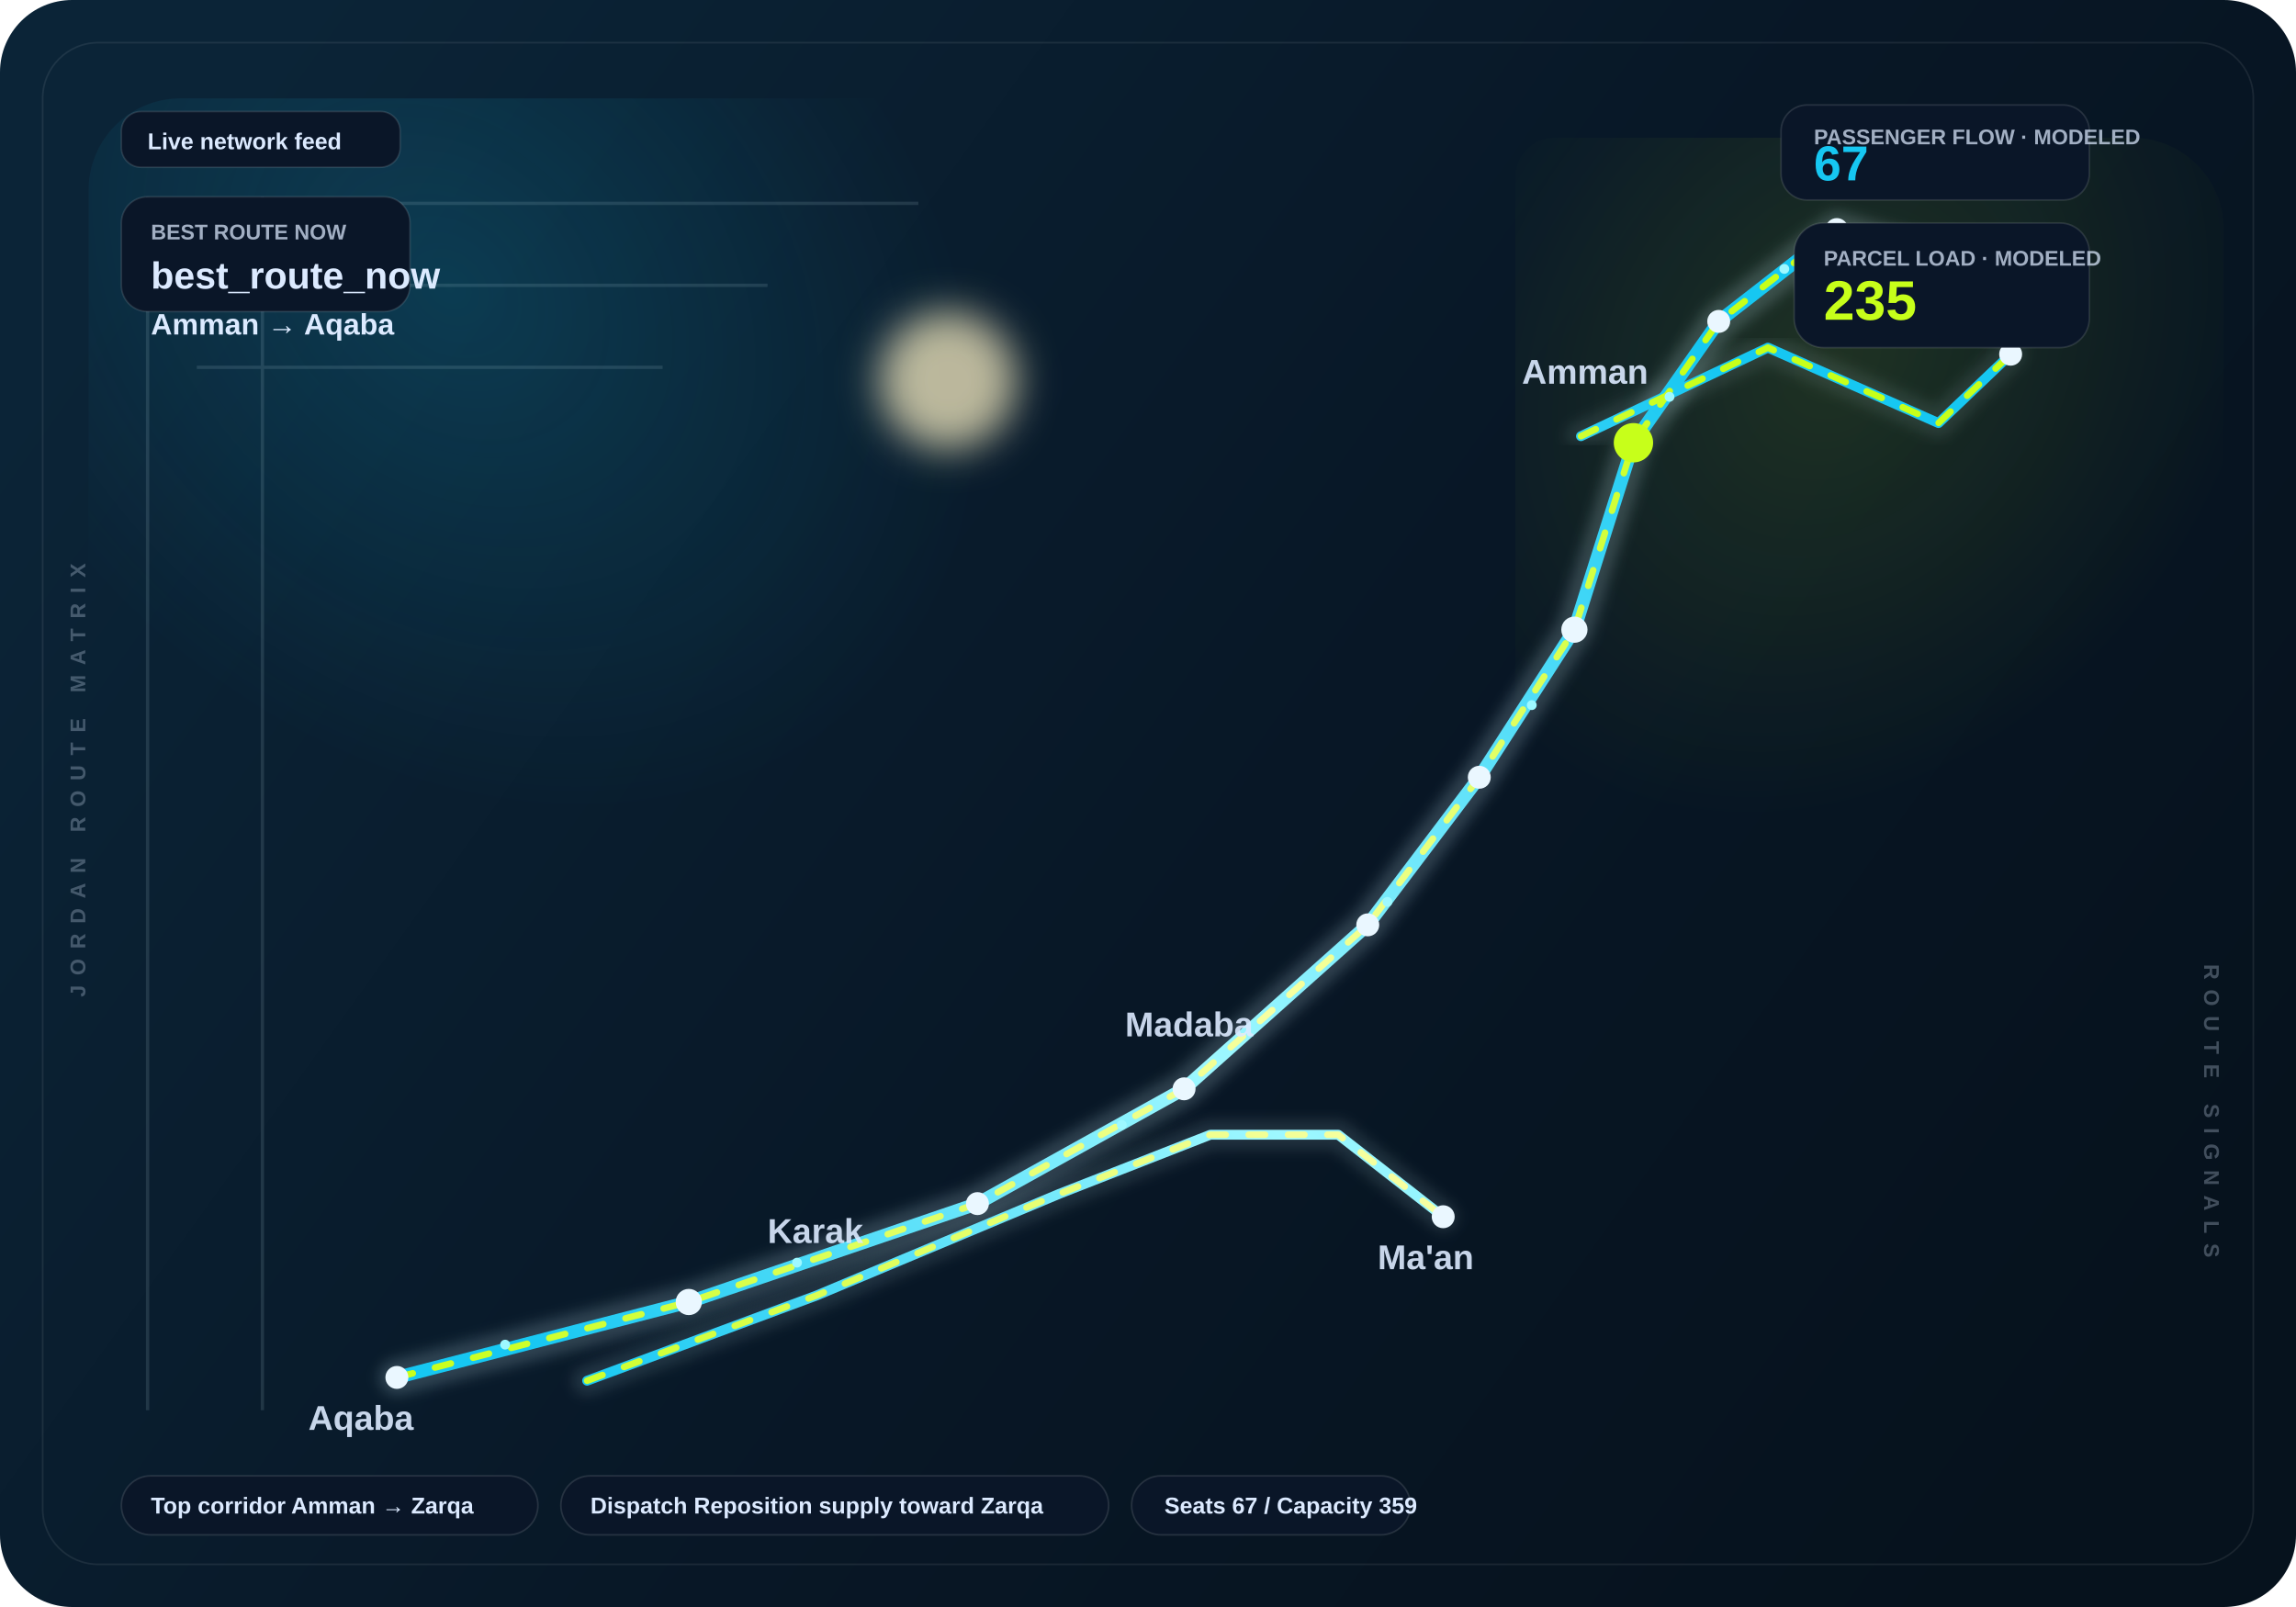
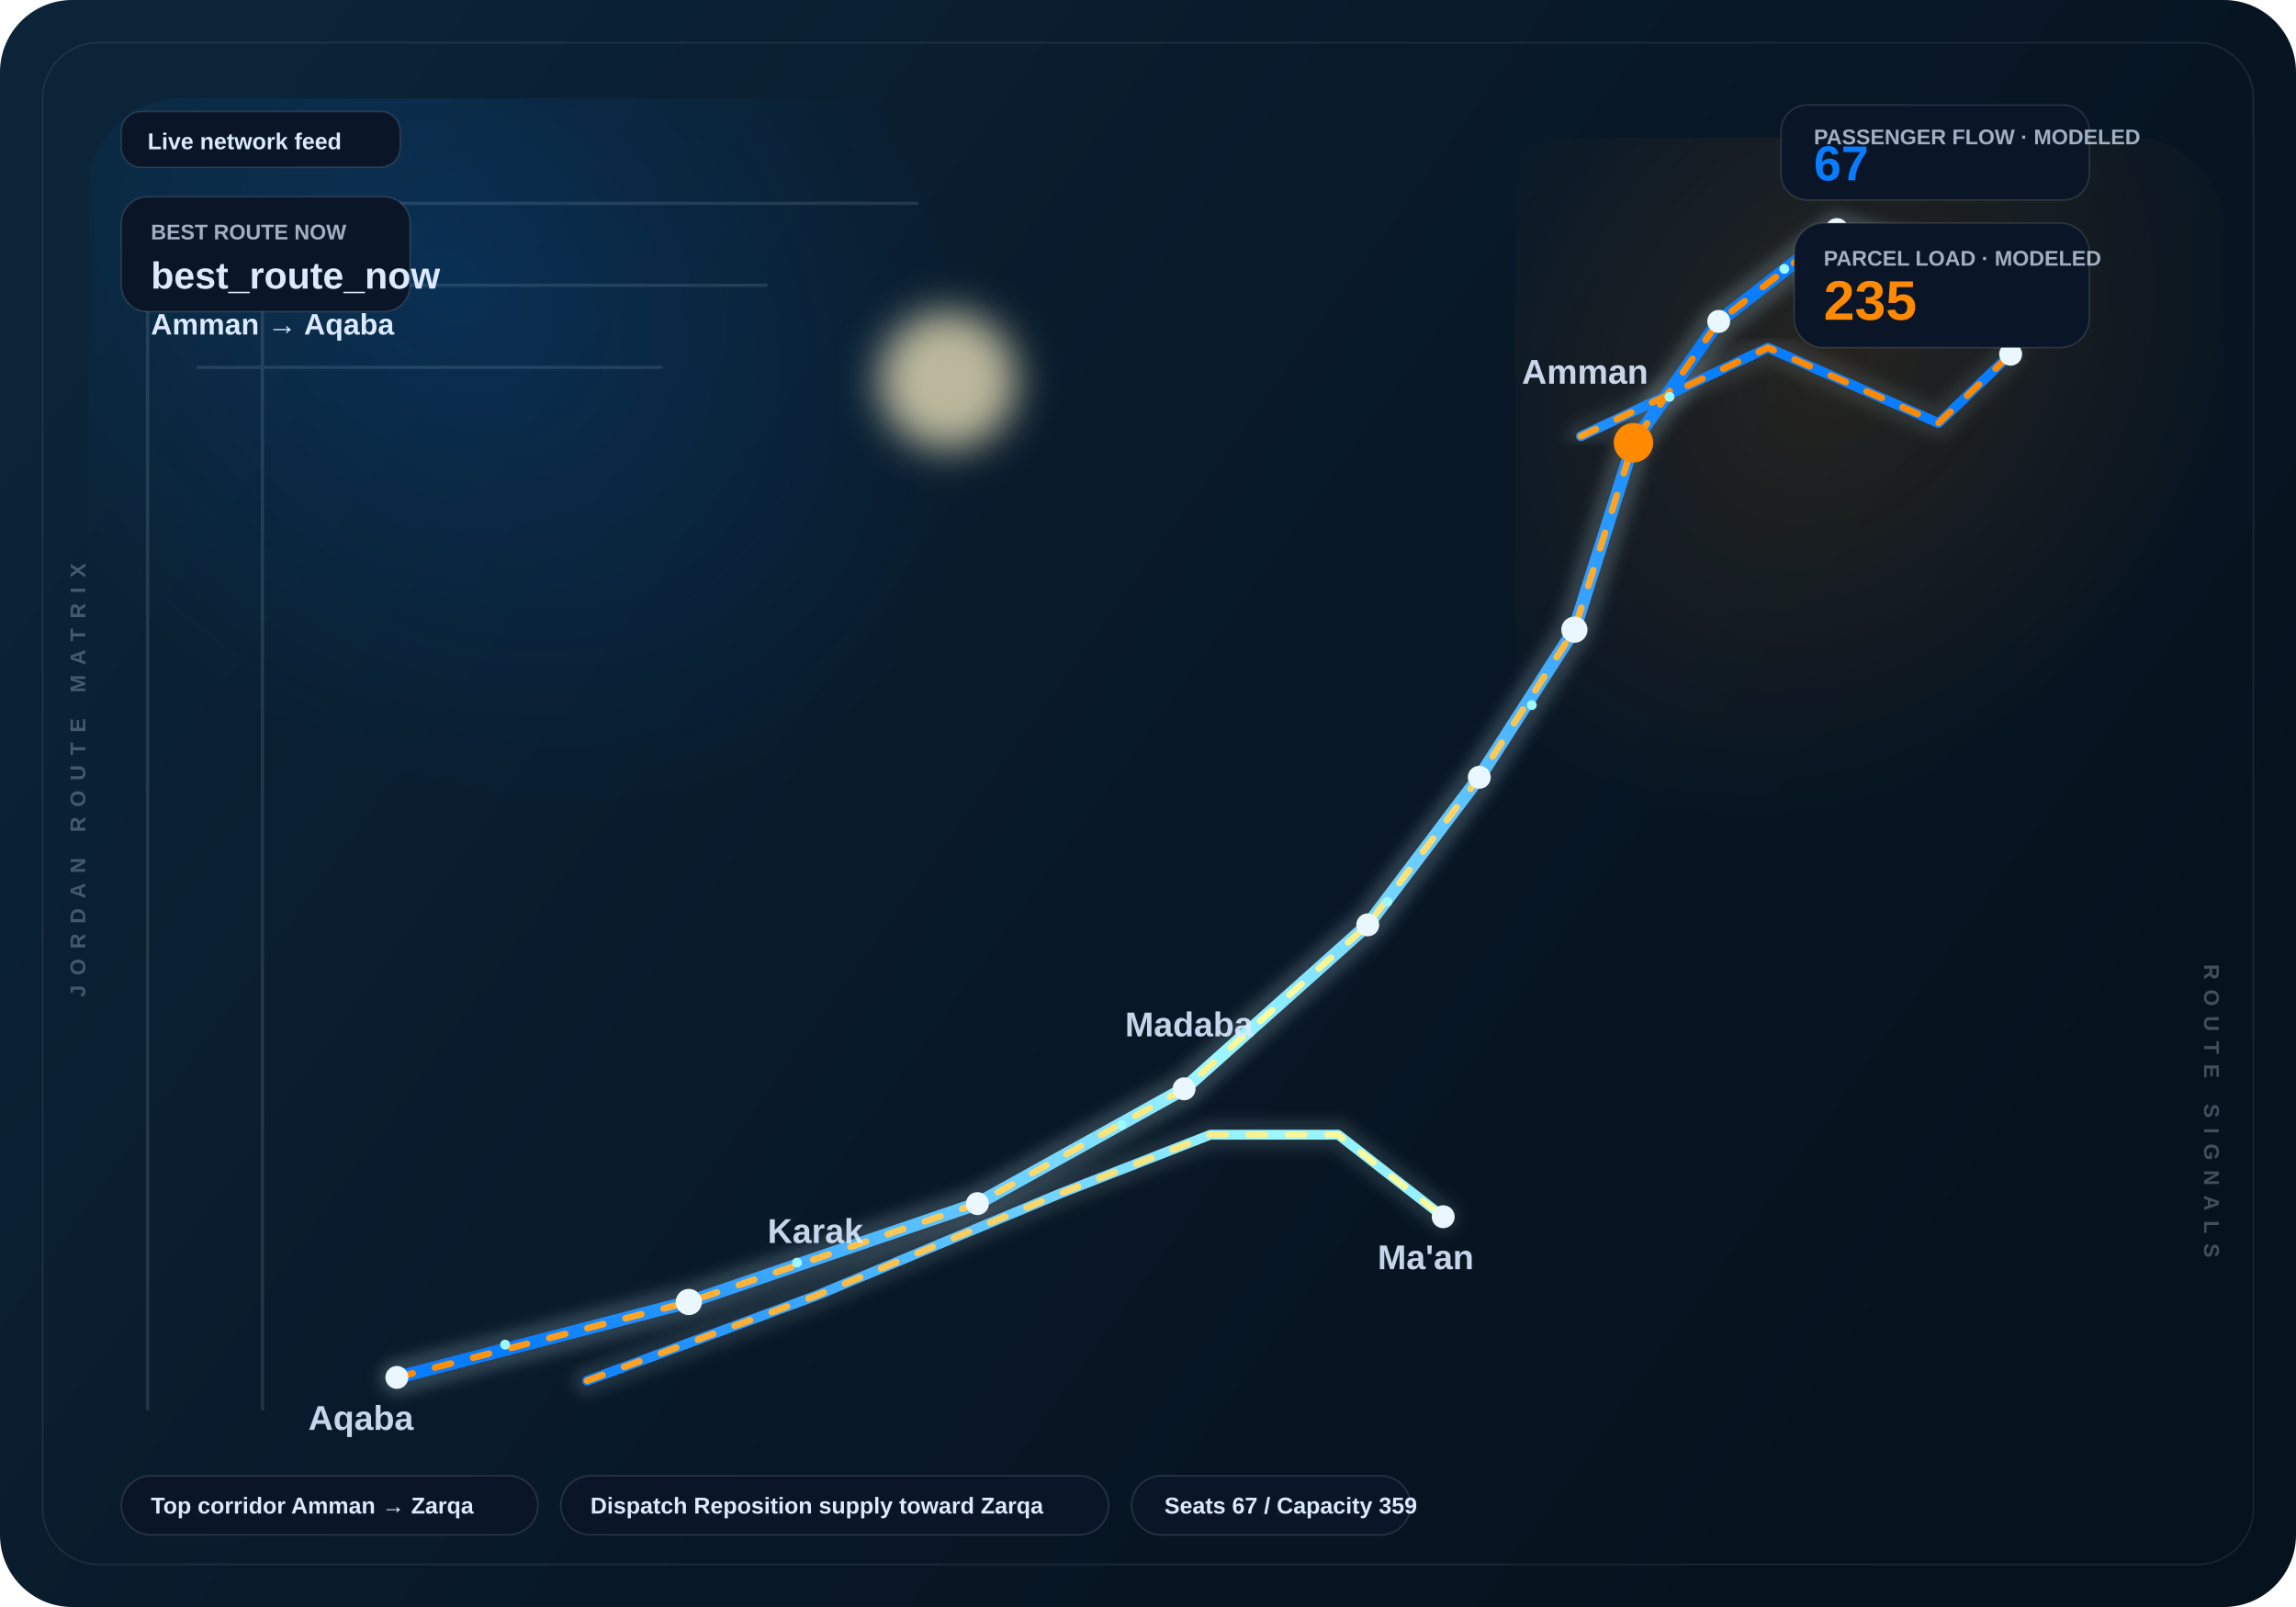
<svg xmlns="http://www.w3.org/2000/svg" width="1400" height="980" viewBox="0 0 1400 980" fill="none">
  <defs>
    <linearGradient id="bg" x1="120" y1="84" x2="1258" y2="902" gradientUnits="userSpaceOnUse">
      <stop stop-color="#0B2437" />
      <stop offset="0.55" stop-color="#081726" />
      <stop offset="1" stop-color="#06121D" />
    </linearGradient>
    <linearGradient id="routePassenger" x1="318" y1="822" x2="996" y2="170" gradientUnits="userSpaceOnUse">
-       <stop stop-color="#16C7F2" />
+       <stop stop-color="#087DFF" />
      <stop offset="0.45" stop-color="#9EF8FF" />
-       <stop offset="1" stop-color="#16C7F2" />
+       <stop offset="1" stop-color="#087DFF" />
    </linearGradient>
    <linearGradient id="routePackage" x1="244" y1="842" x2="992" y2="176" gradientUnits="userSpaceOnUse">
-       <stop stop-color="#C7FF1A" />
+       <stop stop-color="#FF8A00" />
      <stop offset="0.55" stop-color="#F7FFA3" />
-       <stop offset="1" stop-color="#C7FF1A" />
+       <stop offset="1" stop-color="#FF8A00" />
    </linearGradient>
    <radialGradient id="glowLeft" cx="0" cy="0" r="1" gradientUnits="userSpaceOnUse" gradientTransform="translate(274 174) rotate(43.9416) scale(360.594 278.551)">
-       <stop stop-color="#16C7F2" stop-opacity="0.16" />
-       <stop offset="1" stop-color="#16C7F2" stop-opacity="0" />
+       <stop stop-color="#087DFF" stop-opacity="0.16" />
+       <stop offset="1" stop-color="#087DFF" stop-opacity="0" />
    </radialGradient>
    <radialGradient id="glowRight" cx="0" cy="0" r="1" gradientUnits="userSpaceOnUse" gradientTransform="translate(1120 218) rotate(126.387) scale(300.932 242.261)">
-       <stop stop-color="#C7FF1A" stop-opacity="0.12" />
-       <stop offset="1" stop-color="#C7FF1A" stop-opacity="0" />
+       <stop stop-color="#FF8A00" stop-opacity="0.12" />
+       <stop offset="1" stop-color="#FF8A00" stop-opacity="0" />
    </radialGradient>
    <filter id="soft" x="-40%" y="-40%" width="180%" height="180%">
      <feGaussianBlur stdDeviation="12" />
    </filter>
    <filter id="routeGlow" x="-10%" y="-10%" width="120%" height="120%">
      <feGaussianBlur stdDeviation="4" />
    </filter>
  </defs>
  <rect width="1400" height="980" rx="44" fill="url(#bg)" />
  <rect x="26" y="26" width="1348" height="928" rx="34" stroke="rgba(255,255,255,0.08)" />
  <path d="M54 116C54 85.072 79.072 60 110 60H632C645.255 60 658 65.268 667.373 74.645L809.588 216.86C820.091 227.362 826 241.606 826 256.454V920H110C79.072 920 54 894.928 54 864V116Z" fill="url(#glowLeft)" />
  <path d="M948 84H1300C1330.93 84 1356 109.072 1356 140V866C1356 896.928 1330.93 922 1300 922H924V108C924 94.745 934.745 84 948 84Z" fill="url(#glowRight)" />
  <g opacity="0.12">
    <path d="M120 124H560" stroke="#D8F7FF" stroke-width="2" />
    <path d="M120 174H468" stroke="#D8F7FF" stroke-width="2" />
    <path d="M120 224H404" stroke="#D8F7FF" stroke-width="2" />
    <path d="M90 120V860" stroke="#D8F7FF" stroke-width="2" />
    <path d="M160 120V860" stroke="#D8F7FF" stroke-width="2" />
  </g>
  <g filter="url(#soft)">
    <circle cx="578" cy="232" r="42" fill="#FFF3C7" fill-opacity="0.72" />
  </g>
  <g stroke-linecap="round" stroke-linejoin="round" fill="none">
    <path d="M242 840L420 794L596 734L722 664L834 564L902 474L960 384L996 270L1048 196L1120 140L1208 166" stroke="#D7F5FF" stroke-opacity="0.18" stroke-width="22" filter="url(#routeGlow)" />
    <path d="M358 842L498 790L646 728L738 692L816 692L880 742" stroke="#D7F5FF" stroke-opacity="0.12" stroke-width="18" filter="url(#routeGlow)" />
    <path d="M964 266L1078 212L1182 258L1226 216" stroke="#D7F5FF" stroke-opacity="0.1" stroke-width="18" filter="url(#routeGlow)" />
    <path d="M242 840L420 794L596 734L722 664L834 564L902 474L960 384L996 270L1048 196L1120 140L1208 166" stroke="url(#routePassenger)" stroke-width="8" />
    <path d="M358 842L498 790L646 728L738 692L816 692L880 742" stroke="url(#routePassenger)" stroke-width="6" />
    <path d="M964 266L1078 212L1182 258L1226 216" stroke="url(#routePassenger)" stroke-width="6" />
    <path d="M242 840L420 794L596 734L722 664L834 564L902 474L960 384L996 270L1048 196L1120 140L1208 166" stroke="url(#routePackage)" stroke-width="4" stroke-dasharray="10 14" />
    <path d="M358 842L498 790L646 728L738 692L816 692L880 742" stroke="url(#routePackage)" stroke-width="4" stroke-dasharray="10 14" />
    <path d="M964 266L1078 212L1182 258L1226 216" stroke="url(#routePackage)" stroke-width="4" stroke-dasharray="10 14" />
  </g>
  <g fill="#EAF7FF">
    <circle cx="242" cy="840" r="7" />
    <circle cx="420" cy="794" r="8" />
    <circle cx="596" cy="734" r="7" />
    <circle cx="722" cy="664" r="7" />
    <circle cx="834" cy="564" r="7" />
    <circle cx="902" cy="474" r="7" />
    <circle cx="960" cy="384" r="8" />
-     <circle cx="996" cy="270" r="12" fill="#C7FF1A" />
+     <circle cx="996" cy="270" r="12" fill="#FF8A00" />
    <circle cx="1048" cy="196" r="7" />
    <circle cx="1120" cy="140" r="7" />
    <circle cx="1208" cy="166" r="7" />
    <circle cx="880" cy="742" r="7" />
    <circle cx="1226" cy="216" r="7" />
  </g>
  <g fill="#9EF8FF">
    <circle cx="308" cy="820" r="3" />
    <circle cx="486" cy="770" r="3" />
    <circle cx="684" cy="686" r="3" />
    <circle cx="846" cy="550" r="3" />
    <circle cx="934" cy="430" r="3" />
    <circle cx="1018" cy="242" r="3" />
    <circle cx="1088" cy="164" r="3" />
  </g>
  <g fill="#DCEAFF" font-family="Arial, sans-serif" font-size="21" font-weight="700" opacity="0.9">
    <text x="188" y="872">Aqaba</text>
    <text x="468" y="758">Karak</text>
    <text x="686" y="632">Madaba</text>
    <text x="928" y="234">Amman</text>
    <text x="1100" y="116">Jerash</text>
    <text x="1186" y="198">Irbid</text>
    <text x="840" y="774">Ma'an</text>
  </g>
  <g fill="#0A1628" stroke="rgba(255,255,255,0.12)">
    <rect x="74" y="68" width="170" height="34" rx="12" />
    <rect x="74" y="120" width="176" height="70" rx="16" />
    <rect x="1086" y="64" width="188" height="58" rx="16" />
    <rect x="1094" y="136" width="180" height="76" rx="18" />
  </g>
  <g fill="#DCEAFF" font-family="Arial, sans-serif">
    <text x="90" y="91" font-size="14" font-weight="700">Live network feed</text>
    <text x="92" y="146" font-size="13" font-weight="700" opacity="0.72">BEST ROUTE NOW</text>
    <text x="92" y="176" font-size="23" font-weight="800">best_route_now</text>
    <text x="92" y="204" font-size="18" font-weight="700">Amman → Aqaba</text>
    <text x="1106" y="88" font-size="13" font-weight="700" opacity="0.72">PASSENGER FLOW · MODELED</text>
-     <text x="1106" y="110" font-size="30" font-weight="900" fill="#16C7F2">67</text>
+     <text x="1106" y="110" font-size="30" font-weight="900" fill="#087DFF">67</text>
    <text x="1112" y="162" font-size="13" font-weight="700" opacity="0.72">PARCEL LOAD · MODELED</text>
-     <text x="1112" y="195" font-size="34" font-weight="900" fill="#C7FF1A">235</text>
+     <text x="1112" y="195" font-size="34" font-weight="900" fill="#FF8A00">235</text>
  </g>
  <g fill="#0A1628" stroke="rgba(255,255,255,0.12)">
    <rect x="74" y="900" width="254" height="36" rx="18" />
    <rect x="342" y="900" width="334" height="36" rx="18" />
    <rect x="690" y="900" width="170" height="36" rx="18" />
  </g>
  <g fill="#DCEAFF" font-family="Arial, sans-serif" font-size="14" font-weight="700">
    <text x="92" y="923">Top corridor  Amman → Zarqa</text>
    <text x="360" y="923">Dispatch  Reposition supply toward Zarqa</text>
    <text x="710" y="923">Seats 67 / Capacity 359</text>
  </g>
  <g opacity="0.28" fill="#DCEAFF" font-family="Arial, sans-serif" font-size="13" font-weight="700" letter-spacing="6">
    <text transform="rotate(-90 52 608)" x="52" y="608">JORDAN ROUTE MATRIX</text>
    <text transform="rotate(90 1344 588)" x="1344" y="588">ROUTE SIGNALS</text>
  </g>
</svg>
